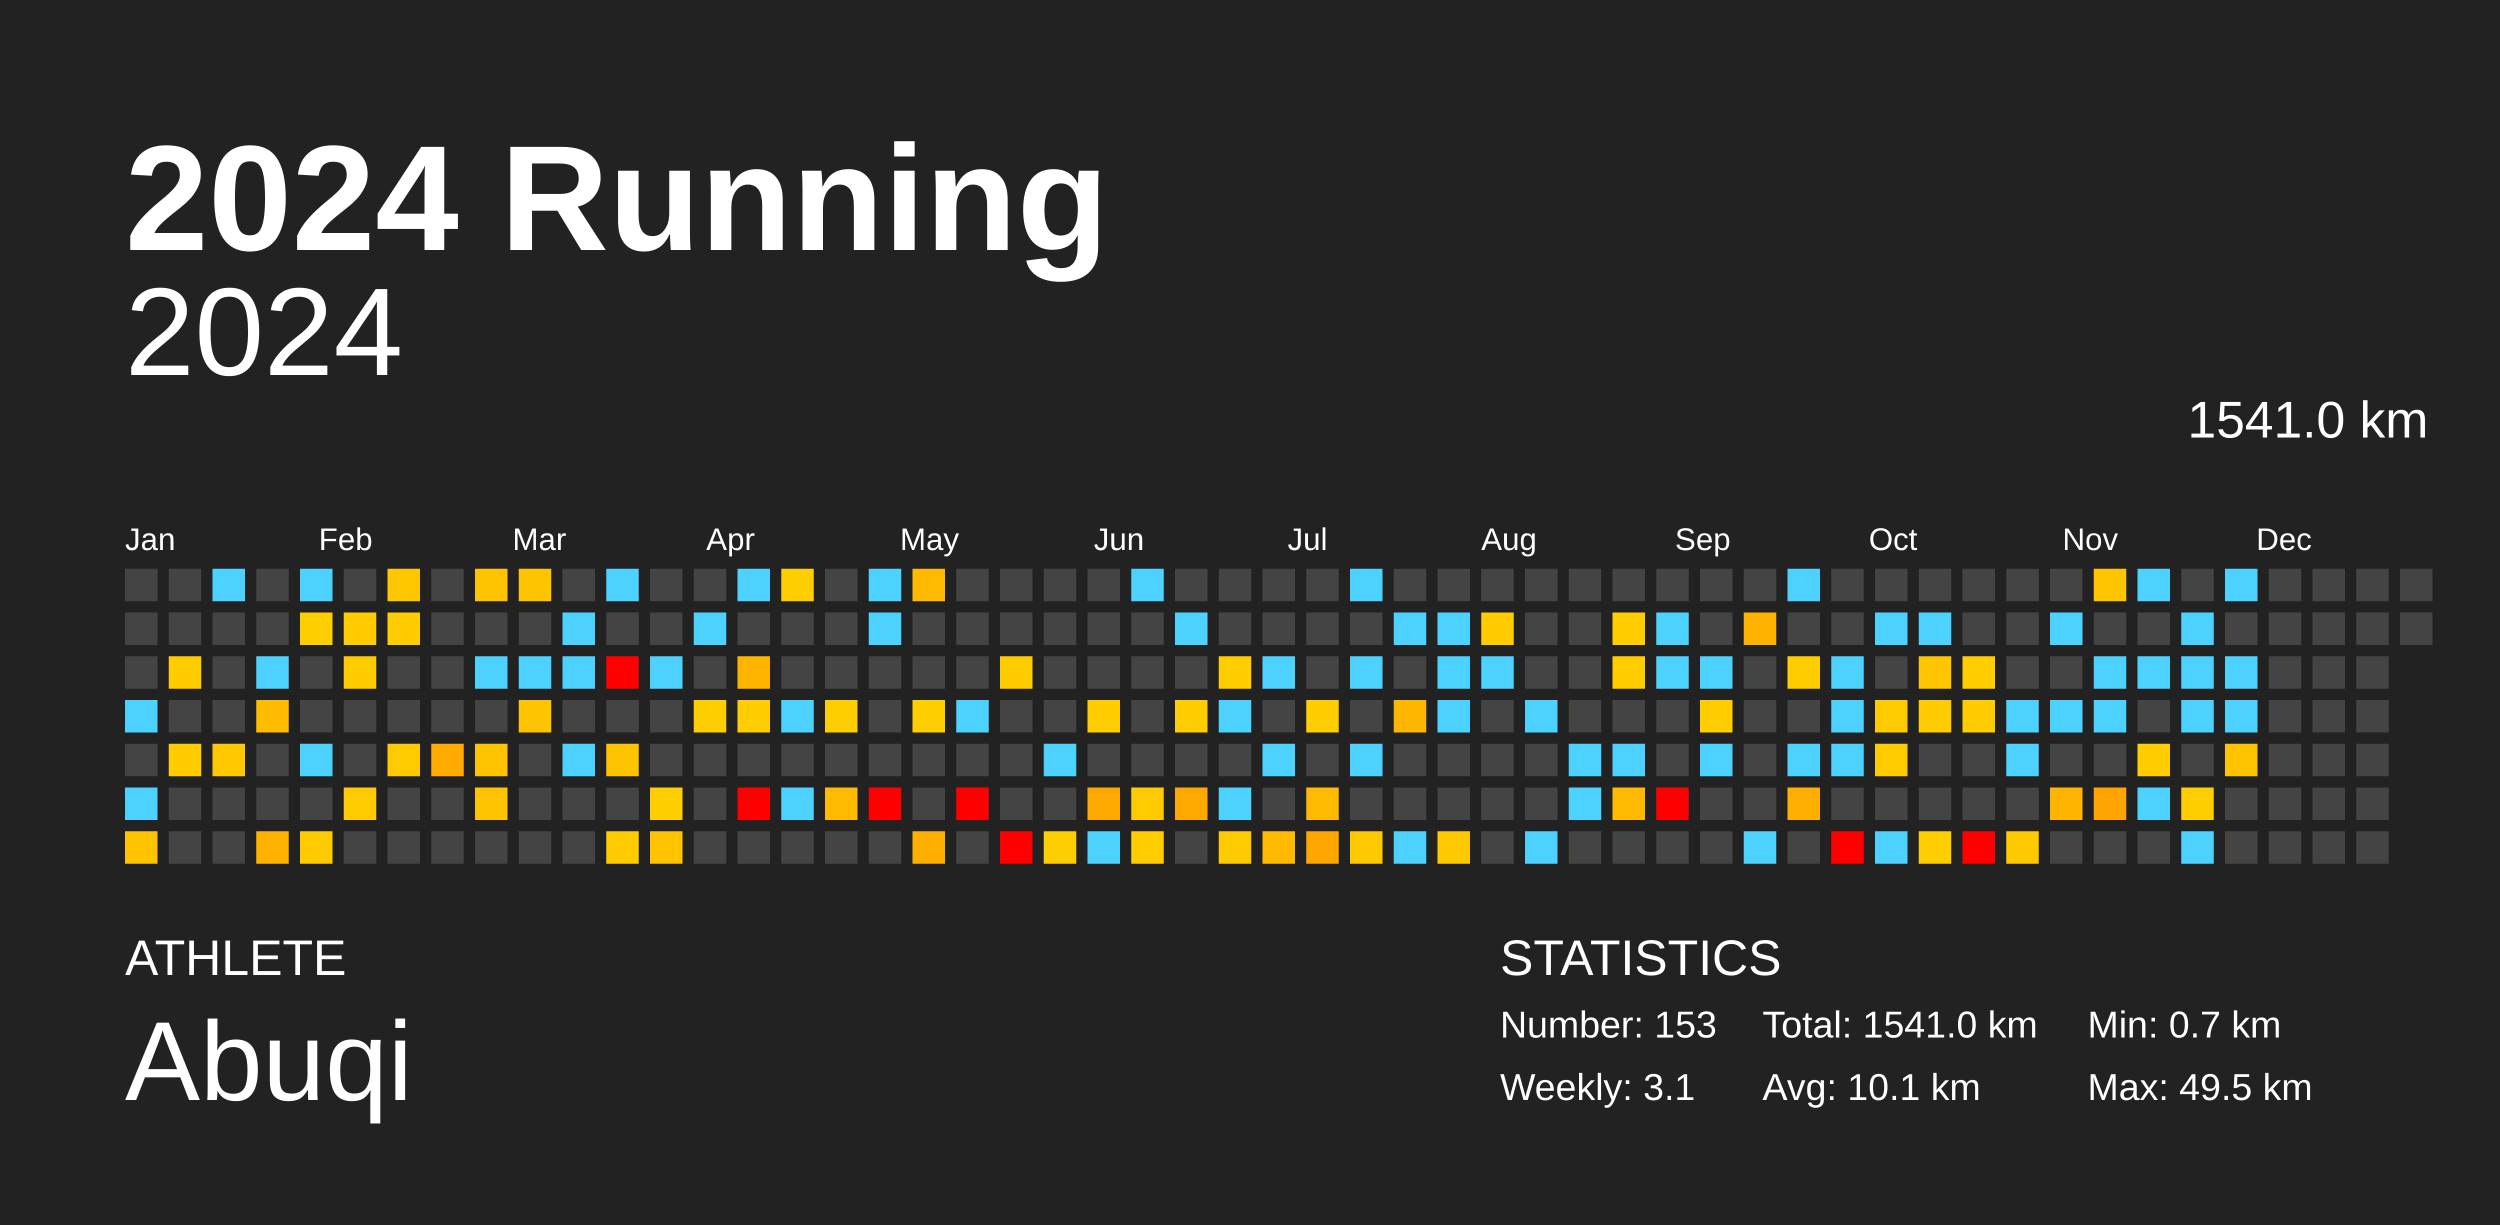
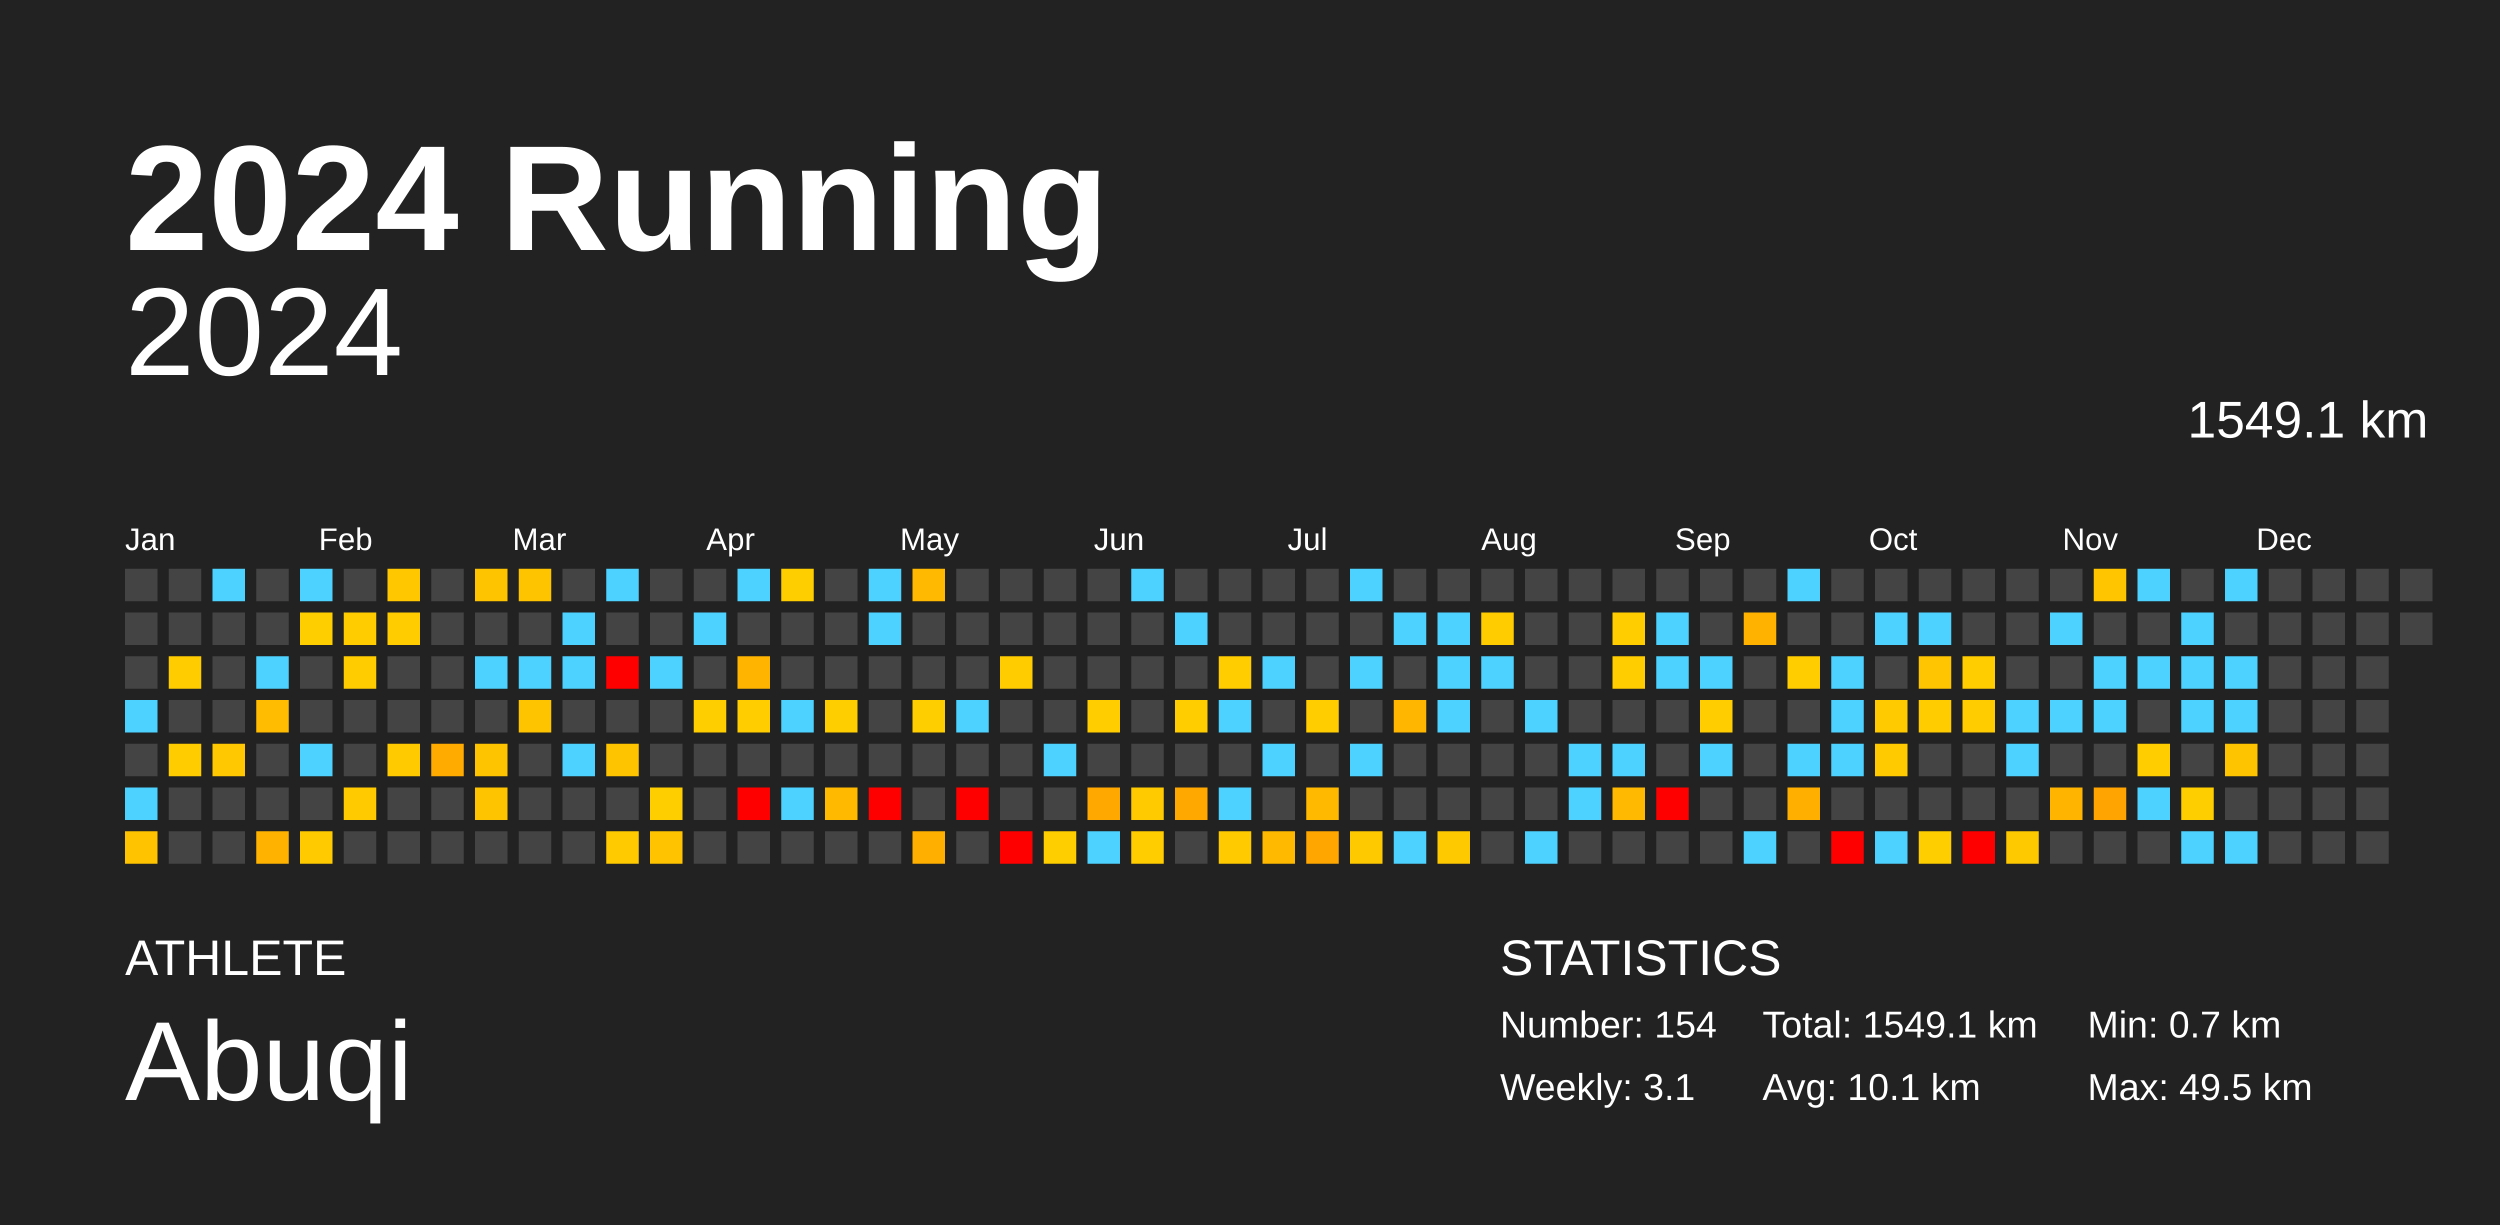
<svg xmlns="http://www.w3.org/2000/svg" baseProfile="full" height="98mm" version="1.1" viewBox="0,0,200,98" width="200mm">
  <defs />
  <rect fill="#222222" height="98" width="200" x="0" y="0" />
  <text fill="#FFFFFF" style="font-size:12px; font-family:Arial; font-weight:bold;" x="10" y="20">2024 Running</text>
  <text fill="#FFFFFF" style="font-size:4px; font-family:Arial" x="10" y="78">ATHLETE</text>
  <text fill="#FFFFFF" style="font-size:9px; font-family:Arial" x="10" y="88">Abuqi</text>
  <text fill="#FFFFFF" style="font-size:4px; font-family:Arial" x="120" y="78">STATISTICS</text>
-   <text fill="#FFFFFF" style="font-size:3px; font-family:Arial" x="120" y="83">Number: 153</text>
+   <text fill="#FFFFFF" style="font-size:3px; font-family:Arial" x="120" y="83">Number: 154</text>
  <text fill="#FFFFFF" style="font-size:3px; font-family:Arial" x="120" y="88">Weekly: 3.1</text>
-   <text fill="#FFFFFF" style="font-size:3px; font-family:Arial" x="141" y="83">Total: 1541.0 km</text>
+   <text fill="#FFFFFF" style="font-size:3px; font-family:Arial" x="141" y="83">Total: 1549.1 km</text>
  <text fill="#FFFFFF" style="font-size:3px; font-family:Arial" x="141" y="88">Avg: 10.1 km</text>
  <text fill="#FFFFFF" style="font-size:3px; font-family:Arial" x="167" y="83">Min: 0.7 km</text>
  <text fill="#FFFFFF" style="font-size:3px; font-family:Arial" x="167" y="88">Max: 49.5 km</text>
  <text alignment-baseline="hanging" fill="#FFFFFF" style="font-size:10.0px; font-family:Arial;" x="10" y="30">2024</text>
-   <text alignment-baseline="hanging" fill="#FFFFFF" style="font-size:4.125px; font-family:Arial;" x="175" y="35">1541.0 km</text>
+   <text alignment-baseline="hanging" fill="#FFFFFF" style="font-size:4.125px; font-family:Arial;" x="175" y="35">1549.1 km</text>
  <text fill="#FFFFFF" style="font-size:2.5px; font-family:Arial" x="10.0" y="44">Jan</text>
  <text fill="#FFFFFF" style="font-size:2.5px; font-family:Arial" x="25.5" y="44">Feb</text>
  <text fill="#FFFFFF" style="font-size:2.5px; font-family:Arial" x="41.0" y="44">Mar</text>
  <text fill="#FFFFFF" style="font-size:2.5px; font-family:Arial" x="56.5" y="44">Apr</text>
  <text fill="#FFFFFF" style="font-size:2.5px; font-family:Arial" x="72.0" y="44">May</text>
  <text fill="#FFFFFF" style="font-size:2.5px; font-family:Arial" x="87.5" y="44">Jun</text>
  <text fill="#FFFFFF" style="font-size:2.5px; font-family:Arial" x="103.0" y="44">Jul</text>
  <text fill="#FFFFFF" style="font-size:2.5px; font-family:Arial" x="118.5" y="44">Aug</text>
  <text fill="#FFFFFF" style="font-size:2.5px; font-family:Arial" x="134.0" y="44">Sep</text>
  <text fill="#FFFFFF" style="font-size:2.5px; font-family:Arial" x="149.5" y="44">Oct</text>
  <text fill="#FFFFFF" style="font-size:2.5px; font-family:Arial" x="165.0" y="44">Nov</text>
  <text fill="#FFFFFF" style="font-size:2.5px; font-family:Arial" x="180.5" y="44">Dec</text>
  <rect fill="#444444" height="2.6" width="2.6" x="10.0" y="45.5" />
  <rect fill="#444444" height="2.6" width="2.6" x="10.0" y="49.0" />
  <rect fill="#444444" height="2.6" width="2.6" x="10.0" y="52.5" />
  <rect fill="#4dd2ff" height="2.6" width="2.6" x="10.0" y="56.0" />
  <rect fill="#444444" height="2.6" width="2.6" x="10.0" y="59.5" />
  <rect fill="#4dd2ff" height="2.6" width="2.6" x="10.0" y="63.0" />
  <rect fill="#ffc300" height="2.6" width="2.6" x="10.0" y="66.5" />
  <rect fill="#444444" height="2.6" width="2.6" x="13.5" y="45.5" />
  <rect fill="#444444" height="2.6" width="2.6" x="13.5" y="49.0" />
  <rect fill="#ffcc00" height="2.6" width="2.6" x="13.5" y="52.5" />
  <rect fill="#444444" height="2.6" width="2.6" x="13.5" y="56.0" />
  <rect fill="#ffcc00" height="2.6" width="2.6" x="13.5" y="59.5" />
  <rect fill="#444444" height="2.6" width="2.6" x="13.5" y="63.0" />
  <rect fill="#444444" height="2.6" width="2.6" x="13.5" y="66.5" />
  <rect fill="#4dd2ff" height="2.6" width="2.6" x="17.0" y="45.5" />
  <rect fill="#444444" height="2.6" width="2.6" x="17.0" y="49.0" />
  <rect fill="#444444" height="2.6" width="2.6" x="17.0" y="52.5" />
  <rect fill="#444444" height="2.6" width="2.6" x="17.0" y="56.0" />
  <rect fill="#ffc800" height="2.6" width="2.6" x="17.0" y="59.5" />
  <rect fill="#444444" height="2.6" width="2.6" x="17.0" y="63.0" />
  <rect fill="#444444" height="2.6" width="2.6" x="17.0" y="66.5" />
  <rect fill="#444444" height="2.6" width="2.6" x="20.5" y="45.5" />
  <rect fill="#444444" height="2.6" width="2.6" x="20.5" y="49.0" />
  <rect fill="#4dd2ff" height="2.6" width="2.6" x="20.5" y="52.5" />
  <rect fill="#ffbc00" height="2.6" width="2.6" x="20.5" y="56.0" />
  <rect fill="#444444" height="2.6" width="2.6" x="20.5" y="59.5" />
  <rect fill="#444444" height="2.6" width="2.6" x="20.5" y="63.0" />
  <rect fill="#ffb300" height="2.6" width="2.6" x="20.5" y="66.5" />
  <rect fill="#4dd2ff" height="2.6" width="2.6" x="24.0" y="45.5" />
  <rect fill="#ffce00" height="2.6" width="2.6" x="24.0" y="49.0" />
  <rect fill="#444444" height="2.6" width="2.6" x="24.0" y="52.5" />
  <rect fill="#444444" height="2.6" width="2.6" x="24.0" y="56.0" />
  <rect fill="#4dd2ff" height="2.6" width="2.6" x="24.0" y="59.5" />
  <rect fill="#444444" height="2.6" width="2.6" x="24.0" y="63.0" />
  <rect fill="#ffcb00" height="2.6" width="2.6" x="24.0" y="66.5" />
  <rect fill="#444444" height="2.6" width="2.6" x="27.5" y="45.5" />
  <rect fill="#ffcc00" height="2.6" width="2.6" x="27.5" y="49.0" />
  <rect fill="#ffcc00" height="2.6" width="2.6" x="27.5" y="52.5" />
  <rect fill="#444444" height="2.6" width="2.6" x="27.5" y="56.0" />
  <rect fill="#444444" height="2.6" width="2.6" x="27.5" y="59.5" />
  <rect fill="#ffca00" height="2.6" width="2.6" x="27.5" y="63.0" />
  <rect fill="#444444" height="2.6" width="2.6" x="27.5" y="66.5" />
  <rect fill="#ffc700" height="2.6" width="2.6" x="31.0" y="45.5" />
  <rect fill="#ffcc00" height="2.6" width="2.6" x="31.0" y="49.0" />
  <rect fill="#444444" height="2.6" width="2.6" x="31.0" y="52.5" />
  <rect fill="#444444" height="2.6" width="2.6" x="31.0" y="56.0" />
  <rect fill="#ffca00" height="2.6" width="2.6" x="31.0" y="59.5" />
  <rect fill="#444444" height="2.6" width="2.6" x="31.0" y="63.0" />
  <rect fill="#444444" height="2.6" width="2.6" x="31.0" y="66.5" />
  <rect fill="#444444" height="2.6" width="2.6" x="34.5" y="45.5" />
  <rect fill="#444444" height="2.6" width="2.6" x="34.5" y="49.0" />
  <rect fill="#444444" height="2.6" width="2.6" x="34.5" y="52.5" />
  <rect fill="#444444" height="2.6" width="2.6" x="34.5" y="56.0" />
  <rect fill="#ffab00" height="2.6" width="2.6" x="34.5" y="59.5" />
  <rect fill="#444444" height="2.6" width="2.6" x="34.5" y="63.0" />
  <rect fill="#444444" height="2.6" width="2.6" x="34.5" y="66.5" />
  <rect fill="#ffc400" height="2.6" width="2.6" x="38.0" y="45.5" />
  <rect fill="#444444" height="2.6" width="2.6" x="38.0" y="49.0" />
  <rect fill="#4dd2ff" height="2.6" width="2.6" x="38.0" y="52.5" />
  <rect fill="#444444" height="2.6" width="2.6" x="38.0" y="56.0" />
  <rect fill="#ffc400" height="2.6" width="2.6" x="38.0" y="59.5" />
  <rect fill="#ffc400" height="2.6" width="2.6" x="38.0" y="63.0" />
  <rect fill="#444444" height="2.6" width="2.6" x="38.0" y="66.5" />
  <rect fill="#ffc400" height="2.6" width="2.6" x="41.5" y="45.5" />
  <rect fill="#444444" height="2.6" width="2.6" x="41.5" y="49.0" />
  <rect fill="#4dd2ff" height="2.6" width="2.6" x="41.5" y="52.5" />
  <rect fill="#ffc400" height="2.6" width="2.6" x="41.5" y="56.0" />
  <rect fill="#444444" height="2.6" width="2.6" x="41.5" y="59.5" />
  <rect fill="#444444" height="2.6" width="2.6" x="41.5" y="63.0" />
  <rect fill="#444444" height="2.6" width="2.6" x="41.5" y="66.5" />
  <rect fill="#444444" height="2.6" width="2.6" x="45.0" y="45.5" />
  <rect fill="#4dd2ff" height="2.6" width="2.6" x="45.0" y="49.0" />
  <rect fill="#4dd2ff" height="2.6" width="2.6" x="45.0" y="52.5" />
  <rect fill="#444444" height="2.6" width="2.6" x="45.0" y="56.0" />
  <rect fill="#4dd2ff" height="2.6" width="2.6" x="45.0" y="59.5" />
  <rect fill="#444444" height="2.6" width="2.6" x="45.0" y="63.0" />
  <rect fill="#444444" height="2.6" width="2.6" x="45.0" y="66.5" />
  <rect fill="#4dd2ff" height="2.6" width="2.6" x="48.5" y="45.5" />
  <rect fill="#444444" height="2.6" width="2.6" x="48.5" y="49.0" />
  <rect fill="red" height="2.6" width="2.6" x="48.5" y="52.5" />
  <rect fill="#444444" height="2.6" width="2.6" x="48.5" y="56.0" />
  <rect fill="#ffc400" height="2.6" width="2.6" x="48.5" y="59.5" />
  <rect fill="#444444" height="2.6" width="2.6" x="48.5" y="63.0" />
  <rect fill="#ffca00" height="2.6" width="2.6" x="48.5" y="66.5" />
  <rect fill="#444444" height="2.6" width="2.6" x="52.0" y="45.5" />
  <rect fill="#444444" height="2.6" width="2.6" x="52.0" y="49.0" />
  <rect fill="#4dd2ff" height="2.6" width="2.6" x="52.0" y="52.5" />
  <rect fill="#444444" height="2.6" width="2.6" x="52.0" y="56.0" />
  <rect fill="#444444" height="2.6" width="2.6" x="52.0" y="59.5" />
  <rect fill="#ffce00" height="2.6" width="2.6" x="52.0" y="63.0" />
  <rect fill="#ffc300" height="2.6" width="2.6" x="52.0" y="66.5" />
  <rect fill="#444444" height="2.6" width="2.6" x="55.5" y="45.5" />
  <rect fill="#4dd2ff" height="2.6" width="2.6" x="55.5" y="49.0" />
  <rect fill="#444444" height="2.6" width="2.6" x="55.5" y="52.5" />
  <rect fill="#ffce00" height="2.6" width="2.6" x="55.5" y="56.0" />
  <rect fill="#444444" height="2.6" width="2.6" x="55.5" y="59.5" />
  <rect fill="#444444" height="2.6" width="2.6" x="55.5" y="63.0" />
  <rect fill="#444444" height="2.6" width="2.6" x="55.5" y="66.5" />
  <rect fill="#4dd2ff" height="2.6" width="2.6" x="59.0" y="45.5" />
  <rect fill="#444444" height="2.6" width="2.6" x="59.0" y="49.0" />
  <rect fill="#ffb500" height="2.6" width="2.6" x="59.0" y="52.5" />
  <rect fill="#ffcd00" height="2.6" width="2.6" x="59.0" y="56.0" />
  <rect fill="#444444" height="2.6" width="2.6" x="59.0" y="59.5" />
  <rect fill="red" height="2.6" width="2.6" x="59.0" y="63.0" />
  <rect fill="#444444" height="2.6" width="2.6" x="59.0" y="66.5" />
  <rect fill="#ffce00" height="2.6" width="2.6" x="62.5" y="45.5" />
  <rect fill="#444444" height="2.6" width="2.6" x="62.5" y="49.0" />
  <rect fill="#444444" height="2.6" width="2.6" x="62.5" y="52.5" />
  <rect fill="#4dd2ff" height="2.6" width="2.6" x="62.5" y="56.0" />
  <rect fill="#444444" height="2.6" width="2.6" x="62.5" y="59.5" />
  <rect fill="#4dd2ff" height="2.6" width="2.6" x="62.5" y="63.0" />
  <rect fill="#444444" height="2.6" width="2.6" x="62.5" y="66.5" />
  <rect fill="#444444" height="2.6" width="2.6" x="66.0" y="45.5" />
  <rect fill="#444444" height="2.6" width="2.6" x="66.0" y="49.0" />
  <rect fill="#444444" height="2.6" width="2.6" x="66.0" y="52.5" />
  <rect fill="#ffce00" height="2.6" width="2.6" x="66.0" y="56.0" />
  <rect fill="#444444" height="2.6" width="2.6" x="66.0" y="59.5" />
  <rect fill="#ffba00" height="2.6" width="2.6" x="66.0" y="63.0" />
  <rect fill="#444444" height="2.6" width="2.6" x="66.0" y="66.5" />
  <rect fill="#4dd2ff" height="2.6" width="2.6" x="69.5" y="45.5" />
  <rect fill="#4dd2ff" height="2.6" width="2.6" x="69.5" y="49.0" />
  <rect fill="#444444" height="2.6" width="2.6" x="69.5" y="52.5" />
  <rect fill="#444444" height="2.6" width="2.6" x="69.5" y="56.0" />
  <rect fill="#444444" height="2.6" width="2.6" x="69.5" y="59.5" />
  <rect fill="red" height="2.6" width="2.6" x="69.5" y="63.0" />
  <rect fill="#444444" height="2.6" width="2.6" x="69.5" y="66.5" />
  <rect fill="#ffb900" height="2.6" width="2.6" x="73.0" y="45.5" />
  <rect fill="#444444" height="2.6" width="2.6" x="73.0" y="49.0" />
  <rect fill="#444444" height="2.6" width="2.6" x="73.0" y="52.5" />
  <rect fill="#ffce00" height="2.6" width="2.6" x="73.0" y="56.0" />
  <rect fill="#444444" height="2.6" width="2.6" x="73.0" y="59.5" />
  <rect fill="#444444" height="2.6" width="2.6" x="73.0" y="63.0" />
  <rect fill="#ffaf00" height="2.6" width="2.6" x="73.0" y="66.5" />
  <rect fill="#444444" height="2.6" width="2.6" x="76.5" y="45.5" />
  <rect fill="#444444" height="2.6" width="2.6" x="76.5" y="49.0" />
  <rect fill="#444444" height="2.6" width="2.6" x="76.5" y="52.5" />
  <rect fill="#4dd2ff" height="2.6" width="2.6" x="76.5" y="56.0" />
  <rect fill="#444444" height="2.6" width="2.6" x="76.5" y="59.5" />
  <rect fill="red" height="2.6" width="2.6" x="76.5" y="63.0" />
  <rect fill="#444444" height="2.6" width="2.6" x="76.5" y="66.5" />
  <rect fill="#444444" height="2.6" width="2.6" x="80.0" y="45.5" />
  <rect fill="#444444" height="2.6" width="2.6" x="80.0" y="49.0" />
  <rect fill="#ffcc00" height="2.6" width="2.6" x="80.0" y="52.5" />
  <rect fill="#444444" height="2.6" width="2.6" x="80.0" y="56.0" />
  <rect fill="#444444" height="2.6" width="2.6" x="80.0" y="59.5" />
  <rect fill="#444444" height="2.6" width="2.6" x="80.0" y="63.0" />
  <rect fill="red" height="2.6" width="2.6" x="80.0" y="66.5" />
  <rect fill="#444444" height="2.6" width="2.6" x="83.5" y="45.5" />
  <rect fill="#444444" height="2.6" width="2.6" x="83.5" y="49.0" />
  <rect fill="#444444" height="2.6" width="2.6" x="83.5" y="52.5" />
  <rect fill="#444444" height="2.6" width="2.6" x="83.5" y="56.0" />
  <rect fill="#4dd2ff" height="2.6" width="2.6" x="83.5" y="59.5" />
  <rect fill="#444444" height="2.6" width="2.6" x="83.5" y="63.0" />
  <rect fill="#ffce00" height="2.6" width="2.6" x="83.5" y="66.5" />
  <rect fill="#444444" height="2.6" width="2.6" x="87.0" y="45.5" />
  <rect fill="#444444" height="2.6" width="2.6" x="87.0" y="49.0" />
  <rect fill="#444444" height="2.6" width="2.6" x="87.0" y="52.5" />
  <rect fill="#ffcd00" height="2.6" width="2.6" x="87.0" y="56.0" />
  <rect fill="#444444" height="2.6" width="2.6" x="87.0" y="59.5" />
  <rect fill="#ffa800" height="2.6" width="2.6" x="87.0" y="63.0" />
  <rect fill="#4dd2ff" height="2.6" width="2.6" x="87.0" y="66.5" />
  <rect fill="#4dd2ff" height="2.6" width="2.6" x="90.5" y="45.5" />
  <rect fill="#444444" height="2.6" width="2.6" x="90.5" y="49.0" />
  <rect fill="#444444" height="2.6" width="2.6" x="90.5" y="52.5" />
  <rect fill="#444444" height="2.6" width="2.6" x="90.5" y="56.0" />
  <rect fill="#444444" height="2.6" width="2.6" x="90.5" y="59.5" />
  <rect fill="#ffcb00" height="2.6" width="2.6" x="90.5" y="63.0" />
  <rect fill="#ffcd00" height="2.6" width="2.6" x="90.5" y="66.5" />
  <rect fill="#444444" height="2.6" width="2.6" x="94.0" y="45.5" />
  <rect fill="#4dd2ff" height="2.6" width="2.6" x="94.0" y="49.0" />
  <rect fill="#444444" height="2.6" width="2.6" x="94.0" y="52.5" />
  <rect fill="#ffcd00" height="2.6" width="2.6" x="94.0" y="56.0" />
  <rect fill="#444444" height="2.6" width="2.6" x="94.0" y="59.5" />
  <rect fill="#ffa800" height="2.6" width="2.6" x="94.0" y="63.0" />
  <rect fill="#444444" height="2.6" width="2.6" x="94.0" y="66.5" />
  <rect fill="#444444" height="2.6" width="2.6" x="97.5" y="45.5" />
  <rect fill="#444444" height="2.6" width="2.6" x="97.5" y="49.0" />
  <rect fill="#ffcd00" height="2.6" width="2.6" x="97.5" y="52.5" />
  <rect fill="#4dd2ff" height="2.6" width="2.6" x="97.5" y="56.0" />
  <rect fill="#444444" height="2.6" width="2.6" x="97.5" y="59.5" />
  <rect fill="#4dd2ff" height="2.6" width="2.6" x="97.5" y="63.0" />
  <rect fill="#ffcb00" height="2.6" width="2.6" x="97.5" y="66.5" />
  <rect fill="#444444" height="2.6" width="2.6" x="101.0" y="45.5" />
  <rect fill="#444444" height="2.6" width="2.6" x="101.0" y="49.0" />
  <rect fill="#4dd2ff" height="2.6" width="2.6" x="101.0" y="52.5" />
  <rect fill="#444444" height="2.6" width="2.6" x="101.0" y="56.0" />
  <rect fill="#4dd2ff" height="2.6" width="2.6" x="101.0" y="59.5" />
  <rect fill="#444444" height="2.6" width="2.6" x="101.0" y="63.0" />
  <rect fill="#ffba00" height="2.6" width="2.6" x="101.0" y="66.5" />
  <rect fill="#444444" height="2.6" width="2.6" x="104.5" y="45.5" />
  <rect fill="#444444" height="2.6" width="2.6" x="104.5" y="49.0" />
  <rect fill="#444444" height="2.6" width="2.6" x="104.5" y="52.5" />
  <rect fill="#ffcd00" height="2.6" width="2.6" x="104.5" y="56.0" />
  <rect fill="#444444" height="2.6" width="2.6" x="104.5" y="59.5" />
  <rect fill="#ffba00" height="2.6" width="2.6" x="104.5" y="63.0" />
  <rect fill="#ffa700" height="2.6" width="2.6" x="104.5" y="66.5" />
  <rect fill="#4dd2ff" height="2.6" width="2.6" x="108.0" y="45.5" />
  <rect fill="#444444" height="2.6" width="2.6" x="108.0" y="49.0" />
  <rect fill="#4dd2ff" height="2.6" width="2.6" x="108.0" y="52.5" />
  <rect fill="#444444" height="2.6" width="2.6" x="108.0" y="56.0" />
  <rect fill="#4dd2ff" height="2.6" width="2.6" x="108.0" y="59.5" />
  <rect fill="#444444" height="2.6" width="2.6" x="108.0" y="63.0" />
  <rect fill="#ffc900" height="2.6" width="2.6" x="108.0" y="66.5" />
  <rect fill="#444444" height="2.6" width="2.6" x="111.5" y="45.5" />
  <rect fill="#4dd2ff" height="2.6" width="2.6" x="111.5" y="49.0" />
  <rect fill="#444444" height="2.6" width="2.6" x="111.5" y="52.5" />
  <rect fill="#ffb600" height="2.6" width="2.6" x="111.5" y="56.0" />
  <rect fill="#444444" height="2.6" width="2.6" x="111.5" y="59.5" />
  <rect fill="#444444" height="2.6" width="2.6" x="111.5" y="63.0" />
  <rect fill="#4dd2ff" height="2.6" width="2.6" x="111.5" y="66.5" />
  <rect fill="#444444" height="2.6" width="2.6" x="115.0" y="45.5" />
  <rect fill="#4dd2ff" height="2.6" width="2.6" x="115.0" y="49.0" />
  <rect fill="#4dd2ff" height="2.6" width="2.6" x="115.0" y="52.5" />
  <rect fill="#4dd2ff" height="2.6" width="2.6" x="115.0" y="56.0" />
  <rect fill="#444444" height="2.6" width="2.6" x="115.0" y="59.5" />
  <rect fill="#444444" height="2.6" width="2.6" x="115.0" y="63.0" />
  <rect fill="#ffc900" height="2.6" width="2.6" x="115.0" y="66.5" />
  <rect fill="#444444" height="2.6" width="2.6" x="118.5" y="45.5" />
  <rect fill="#ffcc00" height="2.6" width="2.6" x="118.5" y="49.0" />
  <rect fill="#4dd2ff" height="2.6" width="2.6" x="118.5" y="52.5" />
  <rect fill="#444444" height="2.6" width="2.6" x="118.5" y="56.0" />
  <rect fill="#444444" height="2.6" width="2.6" x="118.5" y="59.5" />
  <rect fill="#444444" height="2.6" width="2.6" x="118.5" y="63.0" />
  <rect fill="#444444" height="2.6" width="2.6" x="118.5" y="66.5" />
  <rect fill="#444444" height="2.6" width="2.6" x="122.0" y="45.5" />
  <rect fill="#444444" height="2.6" width="2.6" x="122.0" y="49.0" />
  <rect fill="#444444" height="2.6" width="2.6" x="122.0" y="52.5" />
  <rect fill="#4dd2ff" height="2.6" width="2.6" x="122.0" y="56.0" />
  <rect fill="#444444" height="2.6" width="2.6" x="122.0" y="59.5" />
  <rect fill="#444444" height="2.6" width="2.6" x="122.0" y="63.0" />
  <rect fill="#4dd2ff" height="2.6" width="2.6" x="122.0" y="66.5" />
  <rect fill="#444444" height="2.6" width="2.6" x="125.5" y="45.5" />
  <rect fill="#444444" height="2.6" width="2.6" x="125.5" y="49.0" />
  <rect fill="#444444" height="2.6" width="2.6" x="125.5" y="52.5" />
  <rect fill="#444444" height="2.6" width="2.6" x="125.5" y="56.0" />
  <rect fill="#4dd2ff" height="2.6" width="2.6" x="125.5" y="59.5" />
  <rect fill="#4dd2ff" height="2.6" width="2.6" x="125.5" y="63.0" />
  <rect fill="#444444" height="2.6" width="2.6" x="125.5" y="66.5" />
  <rect fill="#444444" height="2.6" width="2.6" x="129.0" y="45.5" />
  <rect fill="#ffcd00" height="2.6" width="2.6" x="129.0" y="49.0" />
  <rect fill="#ffcd00" height="2.6" width="2.6" x="129.0" y="52.5" />
  <rect fill="#444444" height="2.6" width="2.6" x="129.0" y="56.0" />
  <rect fill="#4dd2ff" height="2.6" width="2.6" x="129.0" y="59.5" />
  <rect fill="#ffb900" height="2.6" width="2.6" x="129.0" y="63.0" />
  <rect fill="#444444" height="2.6" width="2.6" x="129.0" y="66.5" />
  <rect fill="#444444" height="2.6" width="2.6" x="132.5" y="45.5" />
  <rect fill="#4dd2ff" height="2.6" width="2.6" x="132.5" y="49.0" />
  <rect fill="#4dd2ff" height="2.6" width="2.6" x="132.5" y="52.5" />
  <rect fill="#444444" height="2.6" width="2.6" x="132.5" y="56.0" />
  <rect fill="#444444" height="2.6" width="2.6" x="132.5" y="59.5" />
  <rect fill="red" height="2.6" width="2.6" x="132.5" y="63.0" />
  <rect fill="#444444" height="2.6" width="2.6" x="132.5" y="66.5" />
  <rect fill="#444444" height="2.6" width="2.6" x="136.0" y="45.5" />
  <rect fill="#444444" height="2.6" width="2.6" x="136.0" y="49.0" />
  <rect fill="#4dd2ff" height="2.6" width="2.6" x="136.0" y="52.5" />
  <rect fill="#ffcd00" height="2.6" width="2.6" x="136.0" y="56.0" />
  <rect fill="#4dd2ff" height="2.6" width="2.6" x="136.0" y="59.5" />
  <rect fill="#444444" height="2.6" width="2.6" x="136.0" y="63.0" />
  <rect fill="#444444" height="2.6" width="2.6" x="136.0" y="66.5" />
  <rect fill="#444444" height="2.6" width="2.6" x="139.5" y="45.5" />
  <rect fill="#ffb300" height="2.6" width="2.6" x="139.5" y="49.0" />
  <rect fill="#444444" height="2.6" width="2.6" x="139.5" y="52.5" />
  <rect fill="#444444" height="2.6" width="2.6" x="139.5" y="56.0" />
  <rect fill="#444444" height="2.6" width="2.6" x="139.5" y="59.5" />
  <rect fill="#444444" height="2.6" width="2.6" x="139.5" y="63.0" />
  <rect fill="#4dd2ff" height="2.6" width="2.6" x="139.5" y="66.5" />
  <rect fill="#4dd2ff" height="2.6" width="2.6" x="143.0" y="45.5" />
  <rect fill="#444444" height="2.6" width="2.6" x="143.0" y="49.0" />
  <rect fill="#ffcd00" height="2.6" width="2.6" x="143.0" y="52.5" />
  <rect fill="#444444" height="2.6" width="2.6" x="143.0" y="56.0" />
  <rect fill="#4dd2ff" height="2.6" width="2.6" x="143.0" y="59.5" />
  <rect fill="#ffaf00" height="2.6" width="2.6" x="143.0" y="63.0" />
  <rect fill="#444444" height="2.6" width="2.6" x="143.0" y="66.5" />
  <rect fill="#444444" height="2.6" width="2.6" x="146.5" y="45.5" />
  <rect fill="#444444" height="2.6" width="2.6" x="146.5" y="49.0" />
  <rect fill="#4dd2ff" height="2.6" width="2.6" x="146.5" y="52.5" />
  <rect fill="#4dd2ff" height="2.6" width="2.6" x="146.5" y="56.0" />
  <rect fill="#4dd2ff" height="2.6" width="2.6" x="146.5" y="59.5" />
  <rect fill="#444444" height="2.6" width="2.6" x="146.5" y="63.0" />
  <rect fill="red" height="2.6" width="2.6" x="146.5" y="66.5" />
  <rect fill="#444444" height="2.6" width="2.6" x="150.0" y="45.5" />
  <rect fill="#4dd2ff" height="2.6" width="2.6" x="150.0" y="49.0" />
  <rect fill="#444444" height="2.6" width="2.6" x="150.0" y="52.5" />
  <rect fill="#ffcb00" height="2.6" width="2.6" x="150.0" y="56.0" />
  <rect fill="#ffcb00" height="2.6" width="2.6" x="150.0" y="59.5" />
  <rect fill="#444444" height="2.6" width="2.6" x="150.0" y="63.0" />
  <rect fill="#4dd2ff" height="2.6" width="2.6" x="150.0" y="66.5" />
  <rect fill="#444444" height="2.6" width="2.6" x="153.5" y="45.5" />
  <rect fill="#4dd2ff" height="2.6" width="2.6" x="153.5" y="49.0" />
  <rect fill="#ffc500" height="2.6" width="2.6" x="153.5" y="52.5" />
  <rect fill="#ffcc00" height="2.6" width="2.6" x="153.5" y="56.0" />
  <rect fill="#444444" height="2.6" width="2.6" x="153.5" y="59.5" />
  <rect fill="#444444" height="2.6" width="2.6" x="153.5" y="63.0" />
  <rect fill="#ffce00" height="2.6" width="2.6" x="153.5" y="66.5" />
  <rect fill="#444444" height="2.6" width="2.6" x="157.0" y="45.5" />
  <rect fill="#444444" height="2.6" width="2.6" x="157.0" y="49.0" />
  <rect fill="#ffcd00" height="2.6" width="2.6" x="157.0" y="52.5" />
  <rect fill="#ffcc00" height="2.6" width="2.6" x="157.0" y="56.0" />
  <rect fill="#444444" height="2.6" width="2.6" x="157.0" y="59.5" />
  <rect fill="#444444" height="2.6" width="2.6" x="157.0" y="63.0" />
  <rect fill="red" height="2.6" width="2.6" x="157.0" y="66.5" />
  <rect fill="#444444" height="2.6" width="2.6" x="160.5" y="45.5" />
  <rect fill="#444444" height="2.6" width="2.6" x="160.5" y="49.0" />
  <rect fill="#444444" height="2.6" width="2.6" x="160.5" y="52.5" />
  <rect fill="#4dd2ff" height="2.6" width="2.6" x="160.5" y="56.0" />
  <rect fill="#4dd2ff" height="2.6" width="2.6" x="160.5" y="59.5" />
  <rect fill="#444444" height="2.6" width="2.6" x="160.5" y="63.0" />
  <rect fill="#ffc900" height="2.6" width="2.6" x="160.5" y="66.5" />
  <rect fill="#444444" height="2.6" width="2.6" x="164.0" y="45.5" />
  <rect fill="#4dd2ff" height="2.6" width="2.6" x="164.0" y="49.0" />
  <rect fill="#444444" height="2.6" width="2.6" x="164.0" y="52.5" />
  <rect fill="#4dd2ff" height="2.6" width="2.6" x="164.0" y="56.0" />
  <rect fill="#444444" height="2.6" width="2.6" x="164.0" y="59.5" />
  <rect fill="#ffb400" height="2.6" width="2.6" x="164.0" y="63.0" />
  <rect fill="#444444" height="2.6" width="2.6" x="164.0" y="66.5" />
  <rect fill="#ffc600" height="2.6" width="2.6" x="167.5" y="45.5" />
  <rect fill="#444444" height="2.6" width="2.6" x="167.5" y="49.0" />
  <rect fill="#4dd2ff" height="2.6" width="2.6" x="167.5" y="52.5" />
  <rect fill="#4dd2ff" height="2.6" width="2.6" x="167.5" y="56.0" />
  <rect fill="#444444" height="2.6" width="2.6" x="167.5" y="59.5" />
  <rect fill="#ffa400" height="2.6" width="2.6" x="167.5" y="63.0" />
  <rect fill="#444444" height="2.6" width="2.6" x="167.5" y="66.5" />
  <rect fill="#4dd2ff" height="2.6" width="2.6" x="171.0" y="45.5" />
  <rect fill="#444444" height="2.6" width="2.6" x="171.0" y="49.0" />
  <rect fill="#4dd2ff" height="2.6" width="2.6" x="171.0" y="52.5" />
  <rect fill="#444444" height="2.6" width="2.6" x="171.0" y="56.0" />
  <rect fill="#ffcd00" height="2.6" width="2.6" x="171.0" y="59.5" />
  <rect fill="#4dd2ff" height="2.6" width="2.6" x="171.0" y="63.0" />
  <rect fill="#444444" height="2.6" width="2.6" x="171.0" y="66.5" />
  <rect fill="#444444" height="2.6" width="2.6" x="174.5" y="45.5" />
  <rect fill="#4dd2ff" height="2.6" width="2.6" x="174.5" y="49.0" />
  <rect fill="#4dd2ff" height="2.6" width="2.6" x="174.5" y="52.5" />
  <rect fill="#4dd2ff" height="2.6" width="2.6" x="174.5" y="56.0" />
  <rect fill="#444444" height="2.6" width="2.6" x="174.5" y="59.5" />
  <rect fill="#ffce00" height="2.6" width="2.6" x="174.5" y="63.0" />
  <rect fill="#4dd2ff" height="2.6" width="2.6" x="174.5" y="66.5" />
  <rect fill="#4dd2ff" height="2.6" width="2.6" x="178.0" y="45.5" />
  <rect fill="#444444" height="2.6" width="2.6" x="178.0" y="49.0" />
  <rect fill="#4dd2ff" height="2.6" width="2.6" x="178.0" y="52.5" />
  <rect fill="#4dd2ff" height="2.6" width="2.6" x="178.0" y="56.0" />
  <rect fill="#ffc400" height="2.6" width="2.6" x="178.0" y="59.5" />
  <rect fill="#444444" height="2.6" width="2.6" x="178.0" y="63.0" />
-   <rect fill="#444444" height="2.6" width="2.6" x="178.0" y="66.5" />
+   <rect fill="#4dd2ff" height="2.6" width="2.6" x="178.0" y="66.5" />
  <rect fill="#444444" height="2.6" width="2.6" x="181.5" y="45.5" />
  <rect fill="#444444" height="2.6" width="2.6" x="181.5" y="49.0" />
  <rect fill="#444444" height="2.6" width="2.6" x="181.5" y="52.5" />
  <rect fill="#444444" height="2.6" width="2.6" x="181.5" y="56.0" />
  <rect fill="#444444" height="2.6" width="2.6" x="181.5" y="59.5" />
  <rect fill="#444444" height="2.6" width="2.6" x="181.5" y="63.0" />
  <rect fill="#444444" height="2.6" width="2.6" x="181.5" y="66.5" />
  <rect fill="#444444" height="2.6" width="2.6" x="185.0" y="45.5" />
  <rect fill="#444444" height="2.6" width="2.6" x="185.0" y="49.0" />
  <rect fill="#444444" height="2.6" width="2.6" x="185.0" y="52.5" />
  <rect fill="#444444" height="2.6" width="2.6" x="185.0" y="56.0" />
  <rect fill="#444444" height="2.6" width="2.6" x="185.0" y="59.5" />
  <rect fill="#444444" height="2.6" width="2.6" x="185.0" y="63.0" />
  <rect fill="#444444" height="2.6" width="2.6" x="185.0" y="66.5" />
  <rect fill="#444444" height="2.6" width="2.6" x="188.5" y="45.5" />
  <rect fill="#444444" height="2.6" width="2.6" x="188.5" y="49.0" />
  <rect fill="#444444" height="2.6" width="2.6" x="188.5" y="52.5" />
  <rect fill="#444444" height="2.6" width="2.6" x="188.5" y="56.0" />
  <rect fill="#444444" height="2.6" width="2.6" x="188.5" y="59.5" />
  <rect fill="#444444" height="2.6" width="2.6" x="188.5" y="63.0" />
  <rect fill="#444444" height="2.6" width="2.6" x="188.5" y="66.5" />
  <rect fill="#444444" height="2.6" width="2.6" x="192.0" y="45.5" />
  <rect fill="#444444" height="2.6" width="2.6" x="192.0" y="49.0" />
</svg>
